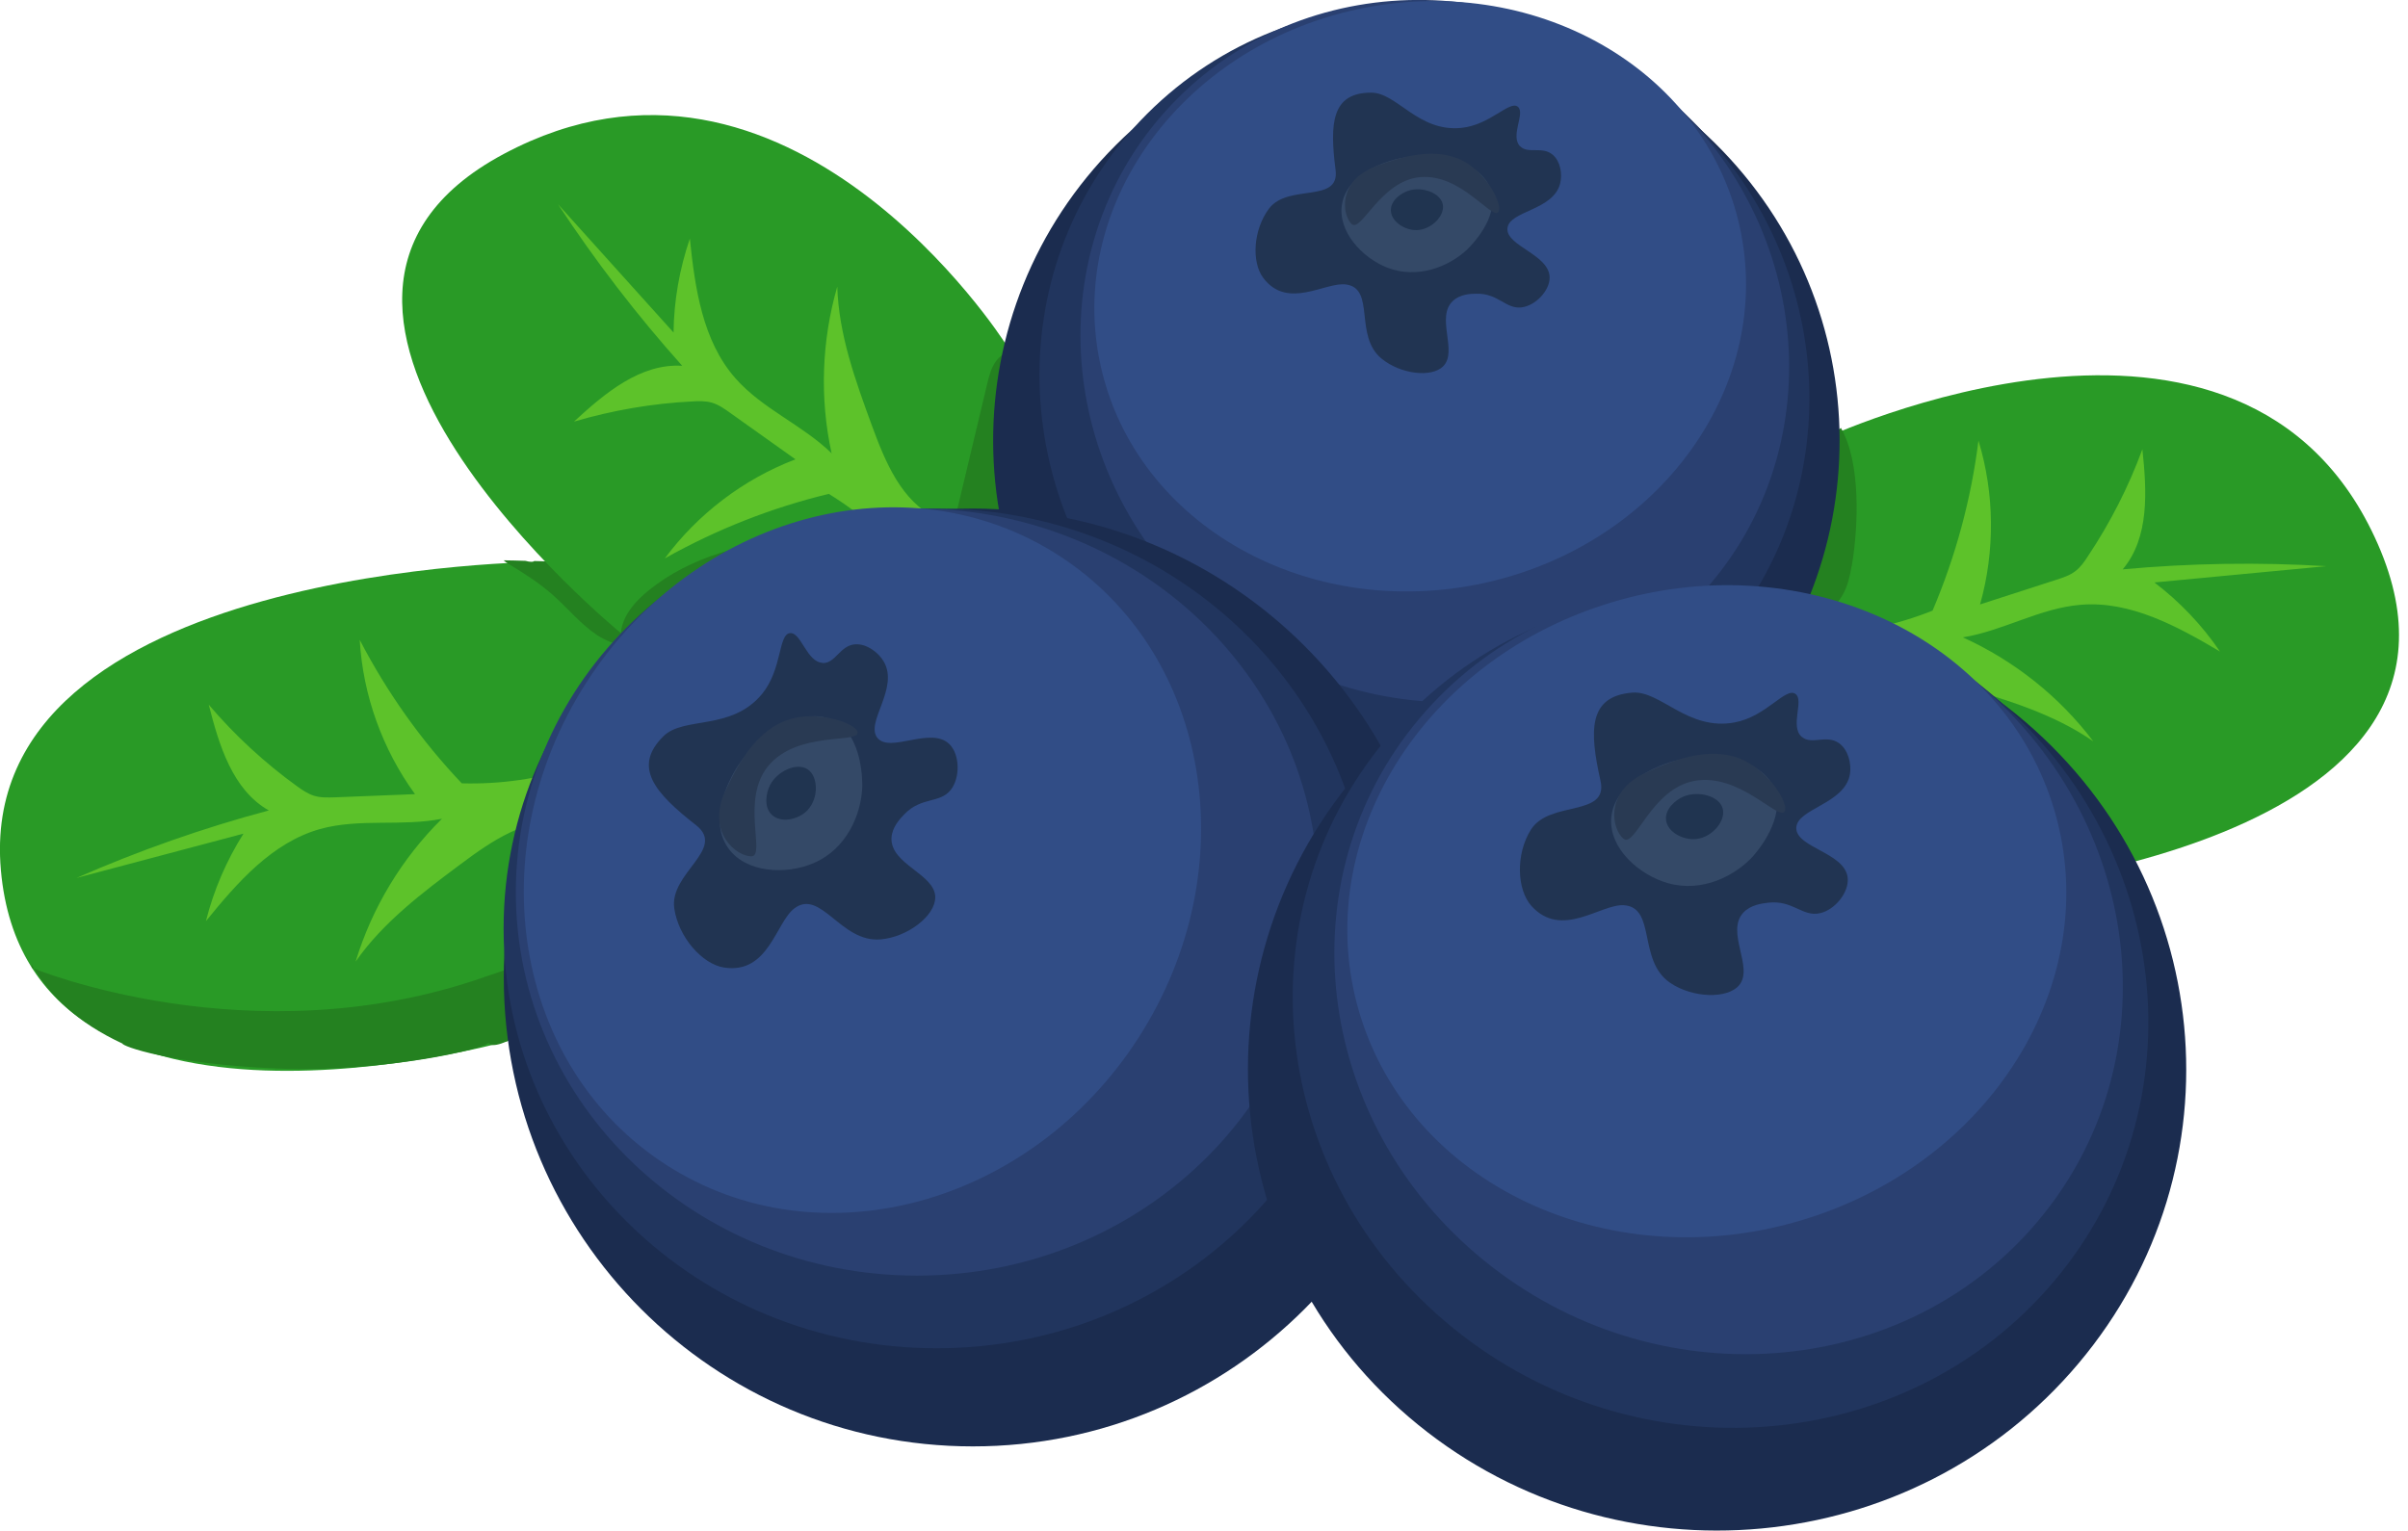
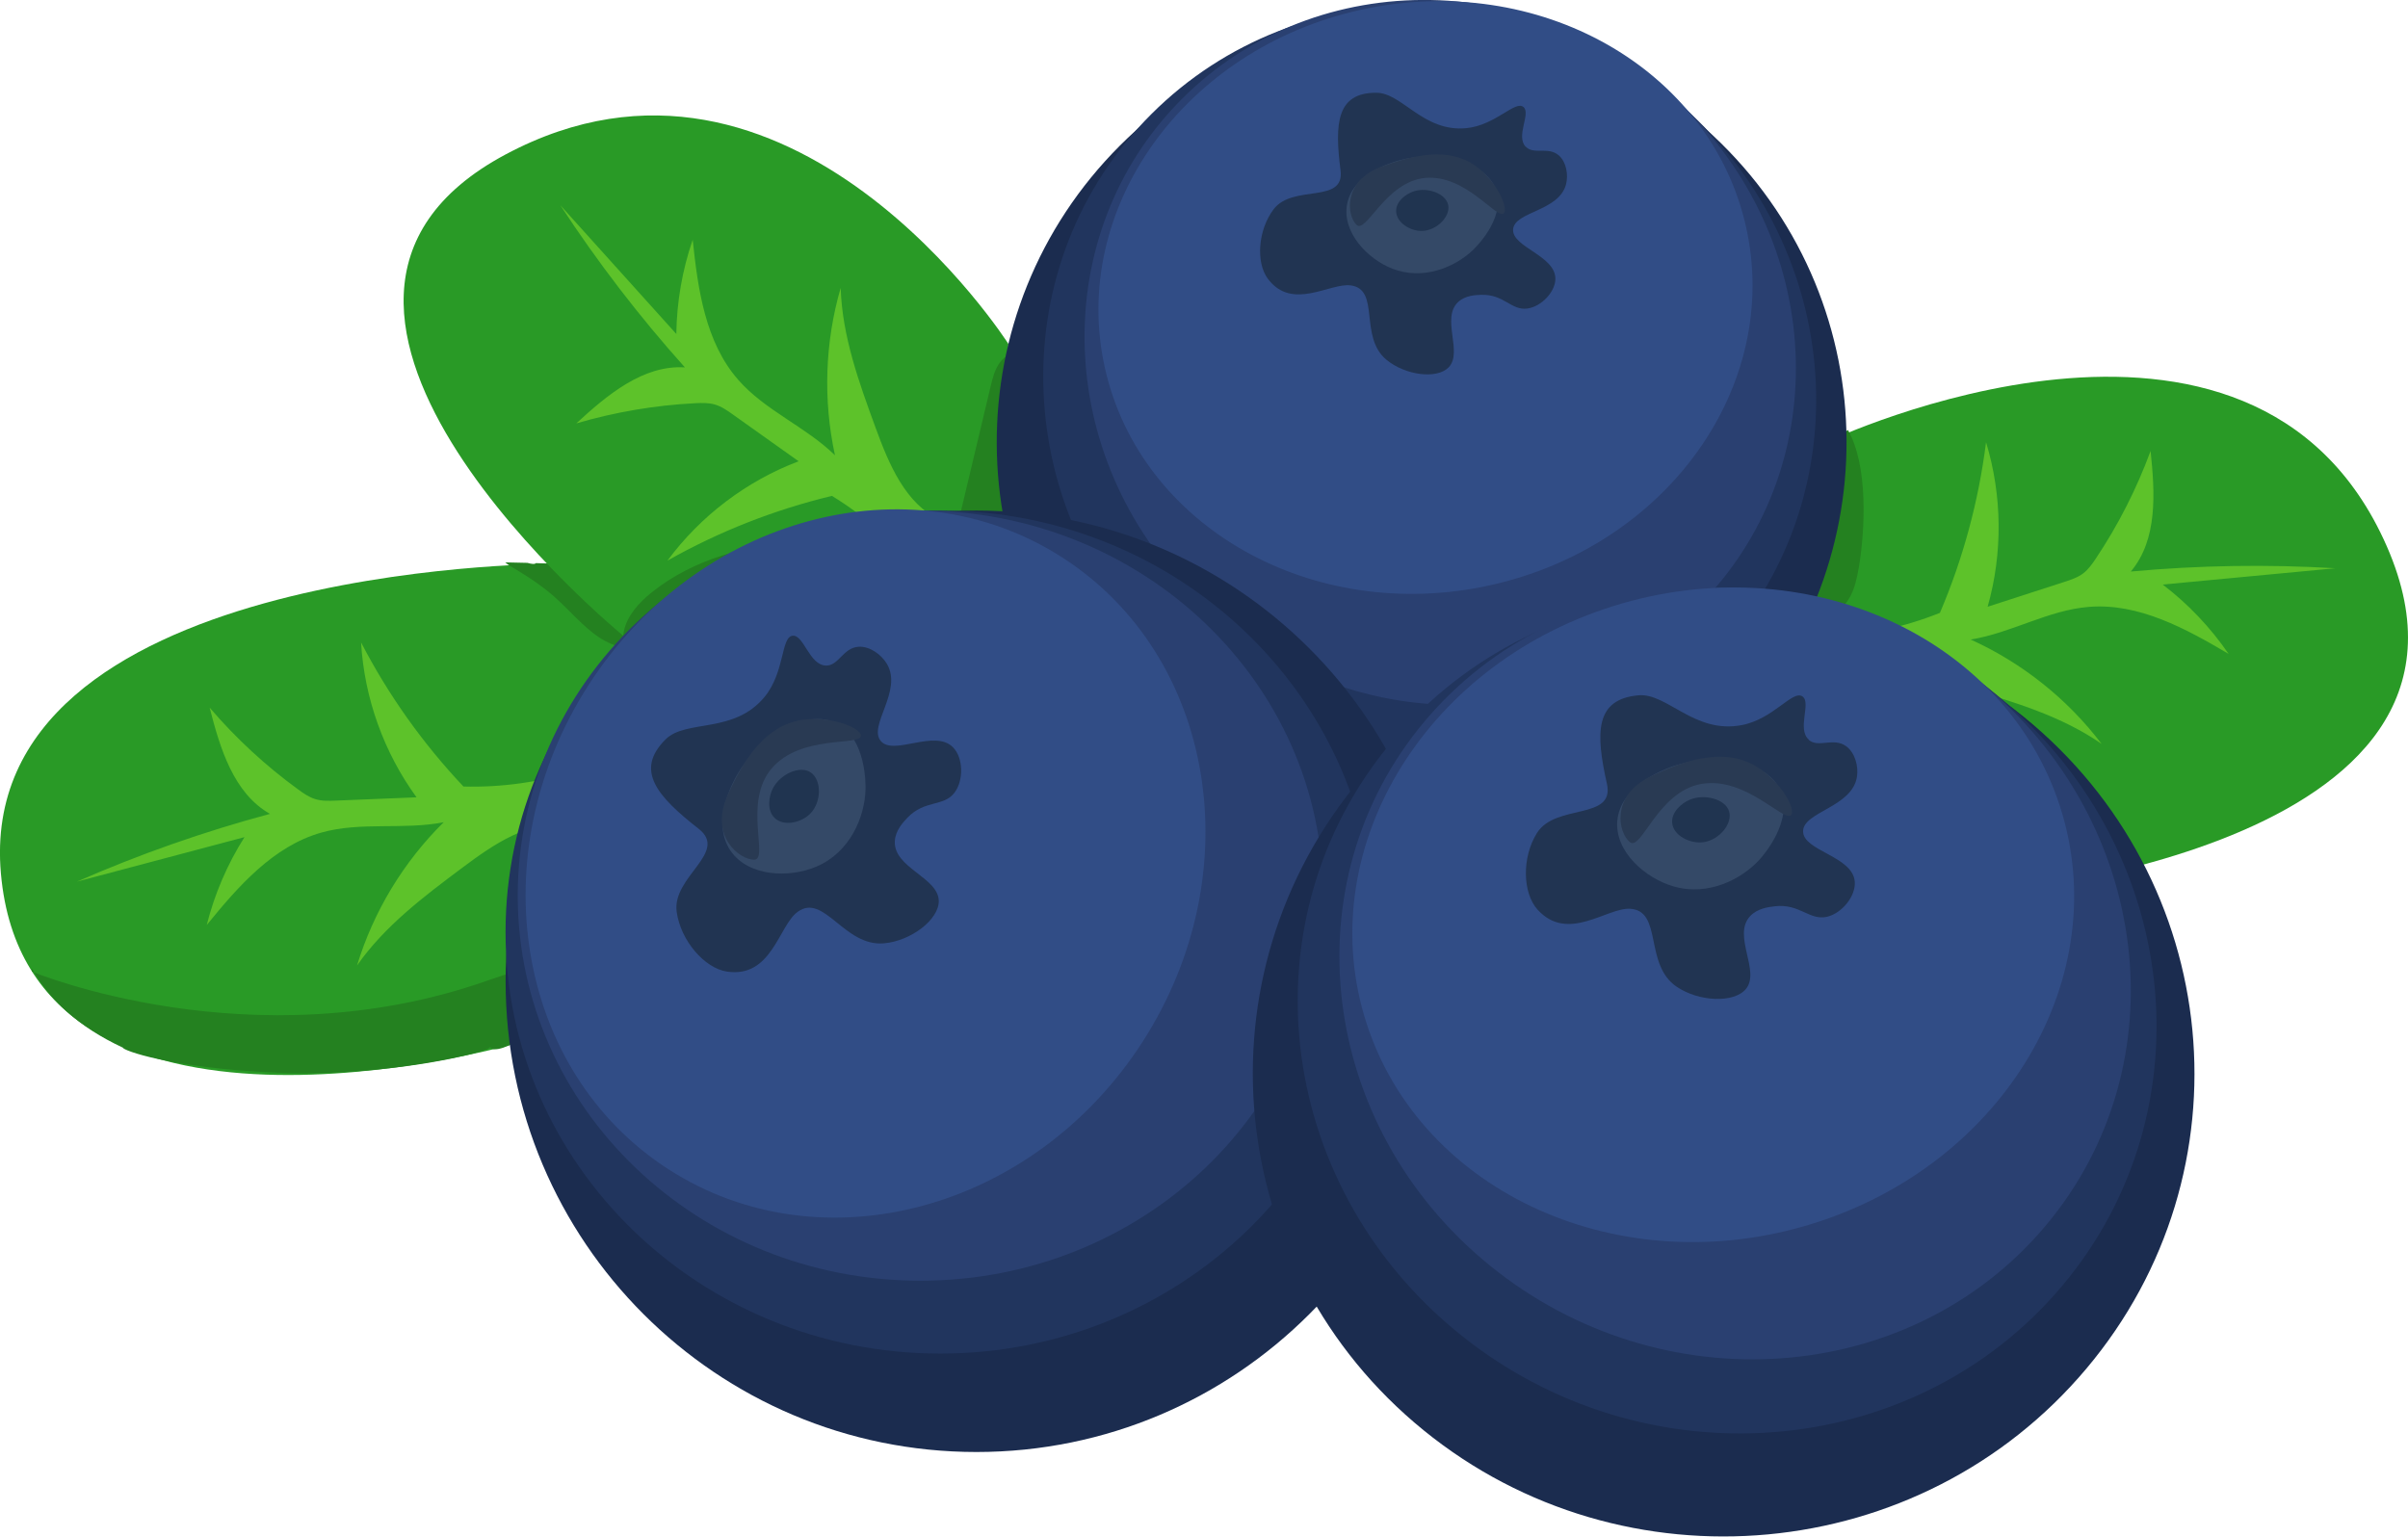
- <svg xmlns="http://www.w3.org/2000/svg" id="blueberries" viewBox="0 0 135.89 86.4">
+ <svg xmlns="http://www.w3.org/2000/svg" id="blueberries" viewBox="0 0 397.2 253.49">
  <defs>
-     <style>.cls-1{fill:#314d86;}.cls-2{fill:#2a4071;}.cls-3{fill:#344967;}.cls-4{fill:#213452;}.cls-5{fill:#248120;}.cls-6{fill:#1b2c4f;}.cls-7{fill:#5dc22a;}.cls-8{fill:#21355e;}.cls-9{fill:#203450;}.cls-10{fill:#299a26;}.cls-11{fill:#293a53;}</style>
+     <style>.bb-1 {fill: #314d86;}.bb-2 {fill: #2a4071;}.bb-3 {fill: #344967;}.bb-4 {fill: #213452;}.bb-5 {fill: #248120;}.bb-6 {fill: #1b2c4f;}.bb-7 {fill: #5dc22a;}.bb-8 {fill: #21355e;}.bb-9 {fill: #203450;}.bb-10 {fill: #299a26;}.bb-11 {fill: #293a53;}</style>
  </defs>
  <g id="leafr">
-     <path class="cls-10" d="M102.78,24.82s23.88-11.28,31.41,5.9-23.06,19.6-23.06,19.6l-8.53-13.63-.58-.93-1.24-1.97,2-8.96Z" />
-     <path class="cls-7" d="M102.77,35.83c2.15-.1,4.29-.56,6.29-1.36,1.3-3.06,2.18-6.3,2.59-9.6,.91,2.99,.94,6.24,.09,9.25l4.3-1.39c.38-.12,.77-.25,1.08-.49,.29-.22,.5-.52,.7-.83,1.26-1.89,2.3-3.92,3.08-6.05,.25,2.34,.41,4.98-1.11,6.78,3.82-.35,7.67-.41,11.5-.18l-9.71,.92c1.43,1.09,2.69,2.41,3.7,3.9-2.42-1.43-5.05-2.87-7.85-2.64-2.3,.18-4.38,1.47-6.66,1.84,2.89,1.31,5.45,3.34,7.36,5.87-2.23-1.55-4.88-2.34-7.48-3.11-2.09-.62-4.43-1.21-6.34-.18" />
-     <path class="cls-5" d="M104.49,31.96c-.09,.55-.22,1.11-.48,1.58-.44,.81-1.21,1.28-1.96,1.66-.77,.39-1.65,.73-2.41,.35-.66-.33-1.07-1.13-1.27-1.94s-.23-1.67-.37-2.5c1.2-1.55,2.51-3,3.9-4.32,.73-.69,1.27-2.16,1.99-2.63,1.13,1.97,.99,5.55,.61,7.79Z" />
+     <path class="bb-10" d="m301.54,72.82s70.07-33.09,92.16,17.3c22.09,50.39-67.65,57.5-67.65,57.5l-25.04-39.99-1.71-2.74-3.62-5.79,5.87-26.28Z" />
+     <path class="bb-7" d="m301.53,105.11c6.32-.29,12.59-1.65,18.46-4,3.83-8.97,6.39-18.48,7.61-28.15,2.67,8.77,2.77,18.31.26,27.14,4.2-1.36,8.4-2.72,12.6-4.08,1.11-.36,2.25-.73,3.18-1.44.85-.65,1.47-1.54,2.06-2.42,3.7-5.54,6.74-11.51,9.04-17.76.72,6.88,1.2,14.6-3.26,19.89,11.21-1.03,22.5-1.21,33.74-.54-9.49.9-18.98,1.79-28.48,2.69,4.2,3.2,7.88,7.08,10.87,11.44-7.09-4.19-14.81-8.41-23.02-7.76-6.75.53-12.84,4.32-19.53,5.39,8.48,3.83,15.98,9.81,21.6,17.22-6.54-4.55-14.32-6.88-21.95-9.14-6.12-1.81-13-3.56-18.61-.52" />
+     <path class="bb-5" d="m306.58,93.78c-.28,1.62-.64,3.26-1.4,4.65-1.29,2.38-3.54,3.76-5.74,4.88-2.25,1.15-4.83,2.16-7.08,1.04-1.94-.96-3.15-3.3-3.74-5.69s-.67-4.89-1.07-7.33c3.53-4.56,7.36-8.8,11.43-12.68,2.13-2.03,3.71-6.33,5.83-7.72,3.32,5.79,2.89,16.28,1.78,22.85Z" />
  </g>
  <g id="leafl">
-     <path class="cls-10" d="M28.67,58.76S1.58,66.42,.05,49.12,30.77,31.71,30.77,31.71l4.27,4.04-6.37,23.01Z" />
-     <path class="cls-7" d="M31.9,46.41c-2.15-.31-4.15,1.06-5.89,2.36-2.17,1.62-4.39,3.29-5.94,5.51,.92-3.03,2.61-5.83,4.87-8.06-2.26,.45-4.66-.04-6.88,.58-2.7,.76-4.67,3.02-6.44,5.2,.44-1.75,1.16-3.42,2.12-4.94l-9.42,2.5c3.51-1.54,7.14-2.82,10.85-3.81-2.05-1.16-2.81-3.69-3.39-5.97,1.47,1.73,3.15,3.28,4.99,4.61,.29,.21,.6,.42,.95,.53,.38,.12,.79,.1,1.19,.09l4.51-.18c-1.84-2.53-2.94-5.59-3.12-8.71,1.53,2.95,3.47,5.69,5.76,8.1,2.16,.06,4.32-.25,6.37-.9" />
-     <path class="cls-5" d="M1.79,54.63s12.38,5.16,25.59,.51c13.24-4.66,.87,5.1,.18,3.72,.04,.29-5.87,1.71-11.91,1.46-6.13-.26-8.77-1.28-8.74-1.41-2.51-1.17-4.13-2.69-5.12-4.46" />
-     <path class="cls-5" d="M36.72,36.13c-.92,.6-2.12,.32-3.04-.29-.92-.61-1.65-1.52-2.49-2.26-.77-.68-1.62-1.22-2.48-1.74-.1-.06-.2-.13-.29-.21,.41,.01,.83,.01,1.24,.03,.25,.07,.43,.09,.48,.01,.28,0,.56,.02,.84,.03,.23,0,.46-.02,.68-.05,0,.01,.02,.02,.03,.04,.16,.46,.65,.87,1.04,1.18,.44,.34,.93,.59,1.41,.86,.65,.37,1.28,.79,1.88,1.26,.36,.28,.74,.67,.71,1.16Z" />
+     <path class="bb-10" d="m84.12,172.4S4.64,194.87.15,144.12c-4.49-50.75,90.11-51.08,90.11-51.08l12.54,11.85-18.69,67.51Z" />
+     <path class="bb-7" d="m93.6,136.17c-6.32-.91-12.17,3.12-17.28,6.94-6.38,4.77-12.87,9.65-17.43,16.18,2.71-8.9,7.67-17.11,14.3-23.64-6.64,1.31-13.67-.13-20.19,1.71-7.92,2.24-13.71,8.87-18.9,15.25,1.29-5.12,3.4-10.04,6.23-14.5-9.21,2.45-18.43,4.89-27.64,7.34,10.31-4.52,20.96-8.26,31.84-11.18-6.01-3.41-8.24-10.83-9.95-17.53,4.32,5.06,9.25,9.61,14.64,13.53.86.63,1.76,1.25,2.77,1.56,1.12.35,2.31.3,3.48.25,4.41-.18,8.82-.36,13.24-.54-5.4-7.41-8.62-16.39-9.15-25.55,4.49,8.66,10.19,16.68,16.89,23.77,6.32.17,12.67-.73,18.7-2.64" />
+     <path class="bb-5" d="m5.26,160.29s36.33,15.14,75.07,1.51c38.84-13.67,2.54,14.97.52,10.91.13.84-17.21,5.02-34.95,4.27-17.99-.76-25.72-3.75-25.63-4.14-7.36-3.43-12.11-7.89-15.01-13.07" />
+     <path class="bb-5" d="m107.72,105.99c-2.71,1.77-6.23.95-8.93-.86-2.69-1.8-4.84-4.46-7.31-6.64-2.25-2-4.75-3.59-7.29-5.09-.29-.17-.58-.39-.85-.62,1.22.04,2.43.04,3.65.08.73.2,1.26.26,1.4.04.82.03,1.64.07,2.46.07.67,0,1.34-.06,2-.16.02.04.07.07.08.12.46,1.35,1.9,2.56,3.06,3.45,1.29.99,2.73,1.73,4.13,2.52,1.91,1.08,3.75,2.31,5.51,3.7,1.05.83,2.17,1.96,2.09,3.4Z" />
  </g>
  <g id="leafu">
-     <path class="cls-10" d="M56.52,28.76l-21.48,6.98S12.41,17.24,28.43,8.69s28.27,10.65,28.27,10.65l-.17,9.43Z" />
-     <path class="cls-7" d="M51.62,32.12c-1.36-1.67-3.01-3.11-4.85-4.24-3.23,.78-6.35,2.01-9.25,3.64,1.86-2.51,4.45-4.48,7.37-5.59l-3.68-2.62c-.32-.23-.66-.47-1.04-.58-.35-.1-.72-.09-1.08-.07-2.27,.11-4.52,.5-6.7,1.14,1.74-1.6,3.75-3.3,6.11-3.15-2.56-2.86-4.9-5.91-7.01-9.12l6.52,7.24c.02-1.8,.34-3.6,.92-5.3,.29,2.79,.71,5.76,2.56,7.87,1.52,1.74,3.79,2.64,5.44,4.25-.68-3.1-.56-6.37,.32-9.41,.08,2.71,1.03,5.32,1.96,7.86,.75,2.04,1.67,4.28,3.64,5.2" />
-     <path class="cls-5" d="M58.23,20.73c.34,2.03,.16,4.13-.23,6.15-.21,1.12-.5,2.26-1.11,3.22-.85,1.36-2.27,2.27-3.75,2.87s-3.06,.94-4.59,1.41c-2.11,.66-4.13,1.58-6.27,2.16s-4.45,.81-6.53,.07c-.23-.08-.48-.19-.61-.4-.13-.21-.12-.48-.07-.72,.19-.9,.85-1.61,1.57-2.19,2.35-1.89,5.41-2.66,8.41-2.94s6.03-.12,9.03-.39l-.32-.12,1.94-8.14c.11-.47,.23-.95,.52-1.34,.63-.84,1.83-.73,2.01,.35Z" />
+     <path class="bb-10" d="m165.83,84.39l-63.03,20.49S36.4,50.57,83.4,25.48c47-25.08,82.93,31.25,82.93,31.25l-.5,27.66Z" />
+     <path class="bb-7" d="m151.45,94.24c-4-4.9-8.83-9.12-14.22-12.43-9.48,2.28-18.64,5.88-27.13,10.68,5.45-7.38,13.05-13.14,21.63-16.39-3.6-2.56-7.2-5.12-10.79-7.68-.95-.68-1.93-1.37-3.05-1.69-1.02-.29-2.11-.26-3.18-.21-6.65.33-13.26,1.46-19.65,3.33,5.09-4.68,11.01-9.67,17.91-9.24-7.51-8.38-14.39-17.34-20.55-26.76,6.38,7.08,12.76,14.17,19.14,21.25.07-5.28.98-10.55,2.7-15.55.86,8.19,2.08,16.9,7.5,23.1,4.45,5.1,11.13,7.73,15.97,12.46-1.98-9.09-1.66-18.68.94-27.61.25,7.96,3.02,15.59,5.76,23.07,2.19,5.99,4.9,12.56,10.68,15.25" />
+     <path class="bb-5" d="m170.83,60.81c1,5.97.46,12.1-.67,18.05-.63,3.29-1.46,6.62-3.25,9.46-2.5,3.98-6.66,6.65-11.01,8.42s-8.98,2.76-13.46,4.15c-6.19,1.92-12.13,4.63-18.39,6.35s-13.04,2.38-19.15.21c-.69-.25-1.41-.56-1.8-1.18-.38-.62-.35-1.4-.2-2.12.56-2.63,2.51-4.74,4.6-6.42,6.89-5.55,15.87-7.81,24.68-8.63s17.69-.34,26.5-1.14c-.32-.12-.63-.24-.95-.37,1.89-7.96,3.79-15.91,5.68-23.87.33-1.38.68-2.8,1.53-3.93,1.84-2.46,5.36-2.14,5.89,1.03Z" />
  </g>
  <g id="bbu">
-     <path class="cls-6" d="M96.89,41.55c-9.29,9.29-24.42,9.35-33.78,.14s-9.43-24.21-.14-33.5,24.42-9.35,33.78-.14,9.43,24.21,.14,33.5Z" />
-     <path class="cls-8" d="M96.04,37.23c-8.32,8.32-22.08,8.17-30.72-.34s-8.91-22.14-.59-30.46c8.32-8.32,22.08-8.17,30.72,.34s8.91,22.14,.59,30.46Z" />
-     <path class="cls-2" d="M95.48,34.09c-7.6,7.6-20.26,7.37-28.27-.51-8.01-7.88-8.35-20.43-.75-28.03s20.26-7.37,28.27,.51,8.35,20.43,.75,28.03Z" />
-     <path class="cls-1" d="M62.12,20.68c-2-8.94,4.46-17.96,14.41-20.14,9.96-2.18,19.64,3.29,21.64,12.23s-4.46,17.96-14.41,20.14c-9.96,2.18-19.64-3.29-21.64-12.23Z" />
-     <path class="cls-4" d="M85.78,8.25c.45,.47,1.26-.03,1.86,.5,.42,.37,.54,1.08,.4,1.62-.4,1.53-2.88,1.52-2.97,2.52-.09,1,2.37,1.47,2.38,2.78,0,.75-.8,1.58-1.57,1.68-.91,.12-1.32-.81-2.59-.77-.31,0-.89,.03-1.29,.4-1,.91,.28,2.84-.55,3.69-.66,.67-2.43,.45-3.49-.43-1.56-1.29-.33-3.94-1.99-4.18-1.17-.17-3.3,1.46-4.68-.37-.68-.91-.56-2.73,.32-3.91,1.08-1.44,4.01-.27,3.76-2.19-.34-2.64-.22-4.36,2.01-4.36,1.46,0,2.64,2.23,5.08,1.99,1.64-.16,2.74-1.58,3.2-1.19,.43,.36-.45,1.63,.12,2.23Z" />
-     <path class="cls-3" d="M82.79,14.09c-1.02,.96-2.79,1.68-4.5,1.02-1.41-.55-2.84-2.06-2.55-3.62,.32-1.73,2.53-2.36,2.92-2.47,2-.57,4.91-.04,5.47,1.71,.51,1.58-1.2,3.22-1.34,3.36Z" />
-     <path class="cls-9" d="M79.96,12.99c-.67,.02-1.45-.47-1.47-1.11-.01-.56,.56-.98,1.01-1.12,.75-.24,1.78,.12,1.92,.77,.13,.65-.64,1.43-1.46,1.46Z" />
-     <path class="cls-11" d="M77.6,9.4c1.81-.7,3.84-1.16,5.35-.08,1.24,.89,1.87,2.42,1.59,2.67-.4,.36-2.12-2.2-4.4-1.99-2.24,.2-3.33,3.17-3.87,2.64s-.77-2.43,1.34-3.24Z" />
+     <path class="bb-6" d="m284.26,121.9c-27.26,27.25-71.64,27.43-99.12.4-27.48-27.03-27.66-71.03-.4-98.29,27.26-27.25,71.64-27.43,99.12-.4,27.48,27.03,27.66,71.03.4,98.29Z" />
+     <path class="bb-8" d="m281.77,109.22c-24.41,24.4-64.77,23.96-90.14-1-25.37-24.95-26.15-64.97-1.74-89.37,24.41-24.4,64.77-23.96,90.14,1,25.37,24.95,26.15,64.97,1.74,89.37Z" />
+     <path class="bb-2" d="m280.13,100.02c-22.3,22.29-59.43,21.62-82.94-1.51-23.51-23.12-24.49-59.94-2.19-82.23,22.3-22.29,59.43-21.62,82.94,1.51,23.51,23.12,24.49,59.94,2.19,82.23Z" />
+     <path class="bb-1" d="m182.25,60.69c-5.85-26.23,13.08-52.68,42.29-59.09,29.21-6.41,57.63,9.65,63.48,35.88,5.85,26.23-13.08,52.68-42.29,59.09-29.21,6.41-57.63-9.65-63.48-35.88Z" />
+     <path class="bb-4" d="m251.68,24.2c1.32,1.39,3.71-.09,5.46,1.45,1.23,1.09,1.58,3.18,1.18,4.75-1.16,4.48-8.46,4.47-8.73,7.41-.27,2.95,6.95,4.32,6.97,8.16.01,2.2-2.34,4.62-4.61,4.93-2.67.37-3.86-2.38-7.61-2.26-.92.03-2.61.08-3.79,1.16-2.92,2.67.83,8.33-1.61,10.82-1.93,1.97-7.14,1.31-10.25-1.27-4.57-3.79-.98-11.54-5.83-12.26-3.45-.51-9.69,4.28-13.72-1.09-2-2.67-1.66-8.02.94-11.47,3.17-4.21,11.76-.8,11.04-6.43-.99-7.74-.65-12.81,5.89-12.8,4.29,0,7.75,6.55,14.89,5.84,4.8-.48,8.04-4.64,9.4-3.48,1.26,1.07-1.32,4.79.36,6.55Z" />
+     <path class="bb-3" d="m242.88,41.33c-3.01,2.82-8.19,4.94-13.2,3-4.13-1.6-8.33-6.03-7.48-10.62.94-5.07,7.41-6.91,8.56-7.24,5.85-1.67,14.39-.12,16.05,5.01,1.49,4.64-3.51,9.46-3.92,9.84Z" />
+     <path class="bb-9" d="m234.6,38.1c-1.97.06-4.27-1.37-4.31-3.26-.03-1.64,1.64-2.87,2.96-3.29,2.21-.7,5.23.36,5.63,2.27.39,1.9-1.88,4.2-4.28,4.28Z" />
+     <path class="bb-11" d="m227.68,27.59c5.32-2.04,11.27-3.39,15.69-.23,3.64,2.6,5.49,7.1,4.66,7.84-1.16,1.04-6.22-6.44-12.91-5.85-6.57.59-9.78,9.3-11.37,7.74s-2.24-7.14,3.93-9.52Z" />
  </g>
  <g id="bbl">
-     <path class="cls-6" d="M81.37,55.18c0,14.62-11.85,26.47-26.47,26.47s-26.47-11.85-26.47-26.47,11.85-26.47,26.47-26.47,26.47,11.85,26.47,26.47Z" />
-     <path class="cls-8" d="M77.3,52.41c0,13.09-10.94,23.7-24.44,23.7s-24.44-10.61-24.44-23.7,10.94-23.7,24.44-23.7,24.44,10.61,24.44,23.7Z" />
-     <path class="cls-2" d="M74.39,50.36c0,11.96-10.14,21.65-22.64,21.65s-22.64-9.69-22.64-21.65,10.14-21.65,22.64-21.65,22.64,9.69,22.64,21.65Z" />
-     <path class="cls-1" d="M37.6,65.76c-8.6-5.53-10.62-17.72-4.51-27.23,6.11-9.5,18.04-12.72,26.65-7.18,8.6,5.53,10.62,17.72,4.51,27.23-6.11,9.5-18.04,12.72-26.65,7.18Z" />
-     <path class="cls-4" d="M46.43,37.43c.73,.02,.97-1.01,1.85-1.06,.62-.03,1.28,.44,1.59,.97,.89,1.52-1.07,3.46-.35,4.32,.72,.87,3.02-.68,4.06,.35,.59,.59,.61,1.87,.09,2.56-.62,.81-1.67,.38-2.65,1.41-.24,.25-.68,.72-.71,1.32-.07,1.5,2.46,2.03,2.47,3.35,0,1.05-1.56,2.25-3.09,2.38-2.24,.19-3.36-2.86-4.85-1.76-1.06,.78-1.45,3.73-3.97,3.35-1.25-.19-2.59-1.73-2.82-3.35-.28-1.98,2.94-3.34,1.24-4.68-2.34-1.83-3.61-3.29-1.85-5.03,1.15-1.14,3.83-.29,5.56-2.38,1.16-1.41,.91-3.39,1.59-3.44,.63-.05,.93,1.65,1.85,1.68Z" />
-     <path class="cls-3" d="M48.66,44.4c-.05,1.56-.87,3.52-2.74,4.32-1.54,.67-3.85,.58-4.85-.88-1.11-1.62,.13-3.84,.35-4.24,1.12-2.01,3.83-3.86,5.65-2.91,1.64,.86,1.59,3.49,1.59,3.71Z" />
-     <path class="cls-9" d="M45.58,45.73c-.51,.54-1.51,.76-2.03,.26-.45-.43-.33-1.21-.09-1.68,.41-.78,1.5-1.29,2.12-.88,.61,.41,.62,1.64,0,2.29Z" />
-     <path class="cls-11" d="M40.9,44.73c.88-1.97,2.11-3.91,4.15-4.24,1.67-.26,3.38,.46,3.35,.88-.03,.59-3.4-.09-5.03,1.85-1.6,1.91-.13,5.12-.97,5.12s-2.52-1.33-1.5-3.62Z" />
+     <path class="bb-6" d="m238.72,161.89c0,42.89-34.77,77.66-77.66,77.66s-77.66-34.77-77.66-77.66,34.77-77.66,77.66-77.66,77.66,34.77,77.66,77.66Z" />
+     <path class="bb-8" d="m226.79,153.77c0,38.41-32.1,69.54-71.7,69.54s-71.7-31.14-71.7-69.54,32.1-69.54,71.7-69.54,71.7,31.14,71.7,69.54Z" />
+     <path class="bb-2" d="m218.26,147.76c0,35.09-29.74,63.53-66.43,63.53s-66.43-28.44-66.43-63.53,29.74-63.53,66.43-63.53,66.43,28.44,66.43,63.53Z" />
+     <path class="bb-1" d="m110.3,192.93c-25.24-16.24-31.17-52-13.24-79.88,17.93-27.88,52.93-37.31,78.18-21.07,25.24,16.24,31.17,52,13.24,79.88-17.93,27.88-52.93,37.31-78.18,21.07Z" />
+     <path class="bb-4" d="m136.21,109.81c2.13.07,2.85-2.97,5.44-3.11,1.82-.1,3.75,1.29,4.66,2.85,2.61,4.46-3.13,10.15-1.04,12.68,2.11,2.55,8.87-2,11.91,1.04,1.74,1.74,1.8,5.49.26,7.51-1.81,2.37-4.91,1.13-7.77,4.14-.7.74-1.99,2.1-2.07,3.88-.2,4.4,7.21,5.96,7.25,9.84.03,3.07-4.58,6.61-9.06,6.99-6.58.56-9.86-8.39-14.24-5.18-3.11,2.28-4.25,10.96-11.65,9.84-3.67-.56-7.61-5.07-8.28-9.84-.82-5.82,8.62-9.81,3.62-13.72-6.86-5.37-10.59-9.65-5.44-14.76,3.38-3.34,11.25-.85,16.31-6.99,3.4-4.12,2.68-9.95,4.66-10.1,1.83-.13,2.73,4.83,5.44,4.92Z" />
+     <path class="bb-3" d="m142.77,130.26c-.14,4.59-2.56,10.31-8.03,12.68-4.51,1.96-11.3,1.71-14.24-2.59-3.24-4.75.39-11.27,1.04-12.43,3.29-5.9,11.23-11.33,16.57-8.54,4.82,2.51,4.68,10.24,4.66,10.87Z" />
+     <path class="bb-9" d="m133.72,134.16c-1.5,1.59-4.44,2.24-5.95.78-1.31-1.27-.97-3.56-.26-4.92,1.19-2.28,4.4-3.8,6.21-2.59,1.8,1.2,1.83,4.8,0,6.73Z" />
+     <path class="bb-11" d="m120,131.22c2.57-5.77,6.19-11.48,12.17-12.43,4.91-.78,9.9,1.35,9.84,2.59-.09,1.74-9.96-.26-14.76,5.44-4.71,5.6-.37,15.01-2.85,15.01s-7.39-3.92-4.4-10.61Z" />
  </g>
  <g id="bbr">
-     <path class="cls-6" d="M117.3,76.96c-9.32,11.08-26,12.63-37.27,3.47s-12.85-25.57-3.53-36.65c9.32-11.08,26-12.63,37.27-3.47s12.85,25.57,3.53,36.65Z" />
-     <path class="cls-8" d="M115.93,72.31c-8.34,9.92-23.54,11.11-33.94,2.65s-12.07-23.36-3.73-33.28,23.54-11.11,33.94-2.65,12.07,23.36,3.73,33.28Z" />
-     <path class="cls-2" d="M115,68.94c-7.62,9.06-21.61,10.06-31.25,2.22s-11.27-21.54-3.65-30.6,21.61-10.06,31.25-2.22,11.27,21.54,3.65,30.6Z" />
-     <path class="cls-1" d="M76.83,57.54c-3.1-9.59,3.11-20.09,13.87-23.46s22.01,1.67,25.11,11.26-3.11,20.09-13.87,23.46c-10.77,3.37-22.01-1.67-25.11-11.26Z" />
-     <path class="cls-4" d="M101.69,41.6c.54,.47,1.39-.16,2.1,.36,.5,.36,.7,1.13,.61,1.73-.28,1.71-3.03,1.95-3.03,3.06,0,1.11,2.76,1.38,2.9,2.81,.08,.82-.72,1.8-1.56,1.99-.99,.23-1.53-.76-2.94-.59-.34,.04-.98,.12-1.39,.56-1.01,1.09,.6,3.08-.23,4.09-.66,.8-2.64,.73-3.9-.13-1.85-1.26-.77-4.27-2.62-4.38-1.31-.07-3.5,1.92-5.2,.05-.84-.93-.9-2.94-.04-4.31,1.05-1.68,4.4-.69,3.93-2.77-.64-2.85-.68-4.76,1.78-4.97,1.61-.14,3.14,2.18,5.8,1.68,1.79-.34,2.86-2,3.42-1.61,.51,.36-.33,1.83,.36,2.43Z" />
-     <path class="cls-3" d="M98.97,48.29c-1.03,1.15-2.91,2.12-4.86,1.56-1.61-.46-3.34-1.97-3.18-3.71,.18-1.92,2.55-2.83,2.97-2.99,2.14-.82,5.41-.53,6.21,1.33,.72,1.68-1,3.65-1.14,3.8Z" />
-     <path class="cls-9" d="M95.75,47.36c-.74,.09-1.65-.37-1.73-1.07-.07-.61,.52-1.13,1-1.33,.81-.33,1.98-.04,2.19,.66,.21,.69-.56,1.63-1.46,1.74Z" />
-     <path class="cls-11" d="M92.78,43.67c1.93-.94,4.12-1.64,5.89-.61,1.46,.85,2.31,2.46,2.02,2.77-.4,.43-2.56-2.2-5.06-1.75-2.45,.44-3.36,3.8-4.01,3.27s-1.09-2.59,1.15-3.68Z" />
+     <path class="bb-6" d="m344.16,225.78c-27.33,32.51-76.29,37.06-109.34,10.18-33.05-26.88-37.69-75.03-10.35-107.53,27.33-32.51,76.29-37.06,109.34-10.18s37.69,75.03,10.35,107.53Z" />
+     <path class="bb-8" d="m340.14,212.16c-24.48,29.11-69.06,32.59-99.57,7.77-30.51-24.82-35.41-68.53-10.93-97.64,24.48-29.11,69.06-32.59,99.57-7.77,30.51,24.82,35.41,68.53,10.93,97.64Z" />
+     <path class="bb-2" d="m337.4,202.25c-22.36,26.59-63.41,29.5-91.68,6.51-28.27-23-33.07-63.19-10.71-89.78,22.36-26.59,63.41-29.5,91.68-6.51,28.27,23,33.07,63.19,10.71,89.78Z" />
+     <path class="bb-1" d="m225.41,168.82c-9.1-28.13,9.12-58.94,40.71-68.83,31.59-9.89,64.57,4.9,73.67,33.03,9.1,28.13-9.12,58.94-40.71,68.83-31.59,9.89-64.57-4.9-73.67-33.03Z" />
+     <path class="bb-4" d="m298.35,122.06c1.6,1.39,4.09-.47,6.17,1.05,1.47,1.07,2.07,3.32,1.78,5.08-.83,5.02-8.88,5.73-8.88,8.96,0,3.25,8.11,4.05,8.52,8.25.23,2.41-2.12,5.29-4.58,5.85-2.91.66-4.5-2.22-8.62-1.73-1.01.12-2.87.34-4.07,1.64-2.96,3.21,1.76,9.04-.68,12-1.94,2.35-7.74,2.14-11.44-.38-5.42-3.7-2.24-12.54-7.67-12.85-3.85-.22-10.26,5.64-15.25.15-2.48-2.72-2.64-8.61-.11-12.65,3.08-4.92,12.9-2.03,11.54-8.13-1.87-8.37-2.01-13.95,5.21-14.59,4.73-.42,9.21,6.41,17.02,4.92,5.25-.99,8.4-5.86,10.03-4.73,1.5,1.05-.97,5.37,1.05,7.13Z" />
+     <path class="bb-3" d="m290.37,141.67c-3.03,3.39-8.54,6.21-14.27,4.58-4.72-1.35-9.8-5.78-9.32-10.89.53-5.64,7.48-8.3,8.72-8.77,6.29-2.41,15.87-1.55,18.21,3.91,2.11,4.93-2.92,10.7-3.34,11.16Z" />
+     <path class="bb-9" d="m280.91,138.95c-2.17.26-4.85-1.08-5.08-3.14-.2-1.79,1.52-3.31,2.94-3.89,2.37-.98,5.81-.12,6.44,1.93.63,2.04-1.65,4.78-4.29,5.1Z" />
+     <path class="bb-11" d="m272.21,128.13c5.66-2.76,12.09-4.82,17.3-1.79,4.28,2.49,6.77,7.23,5.93,8.13-1.18,1.26-7.51-6.44-14.84-5.13-7.19,1.29-9.86,11.14-11.76,9.59s-3.2-7.6,3.37-10.8Z" />
  </g>
</svg>
